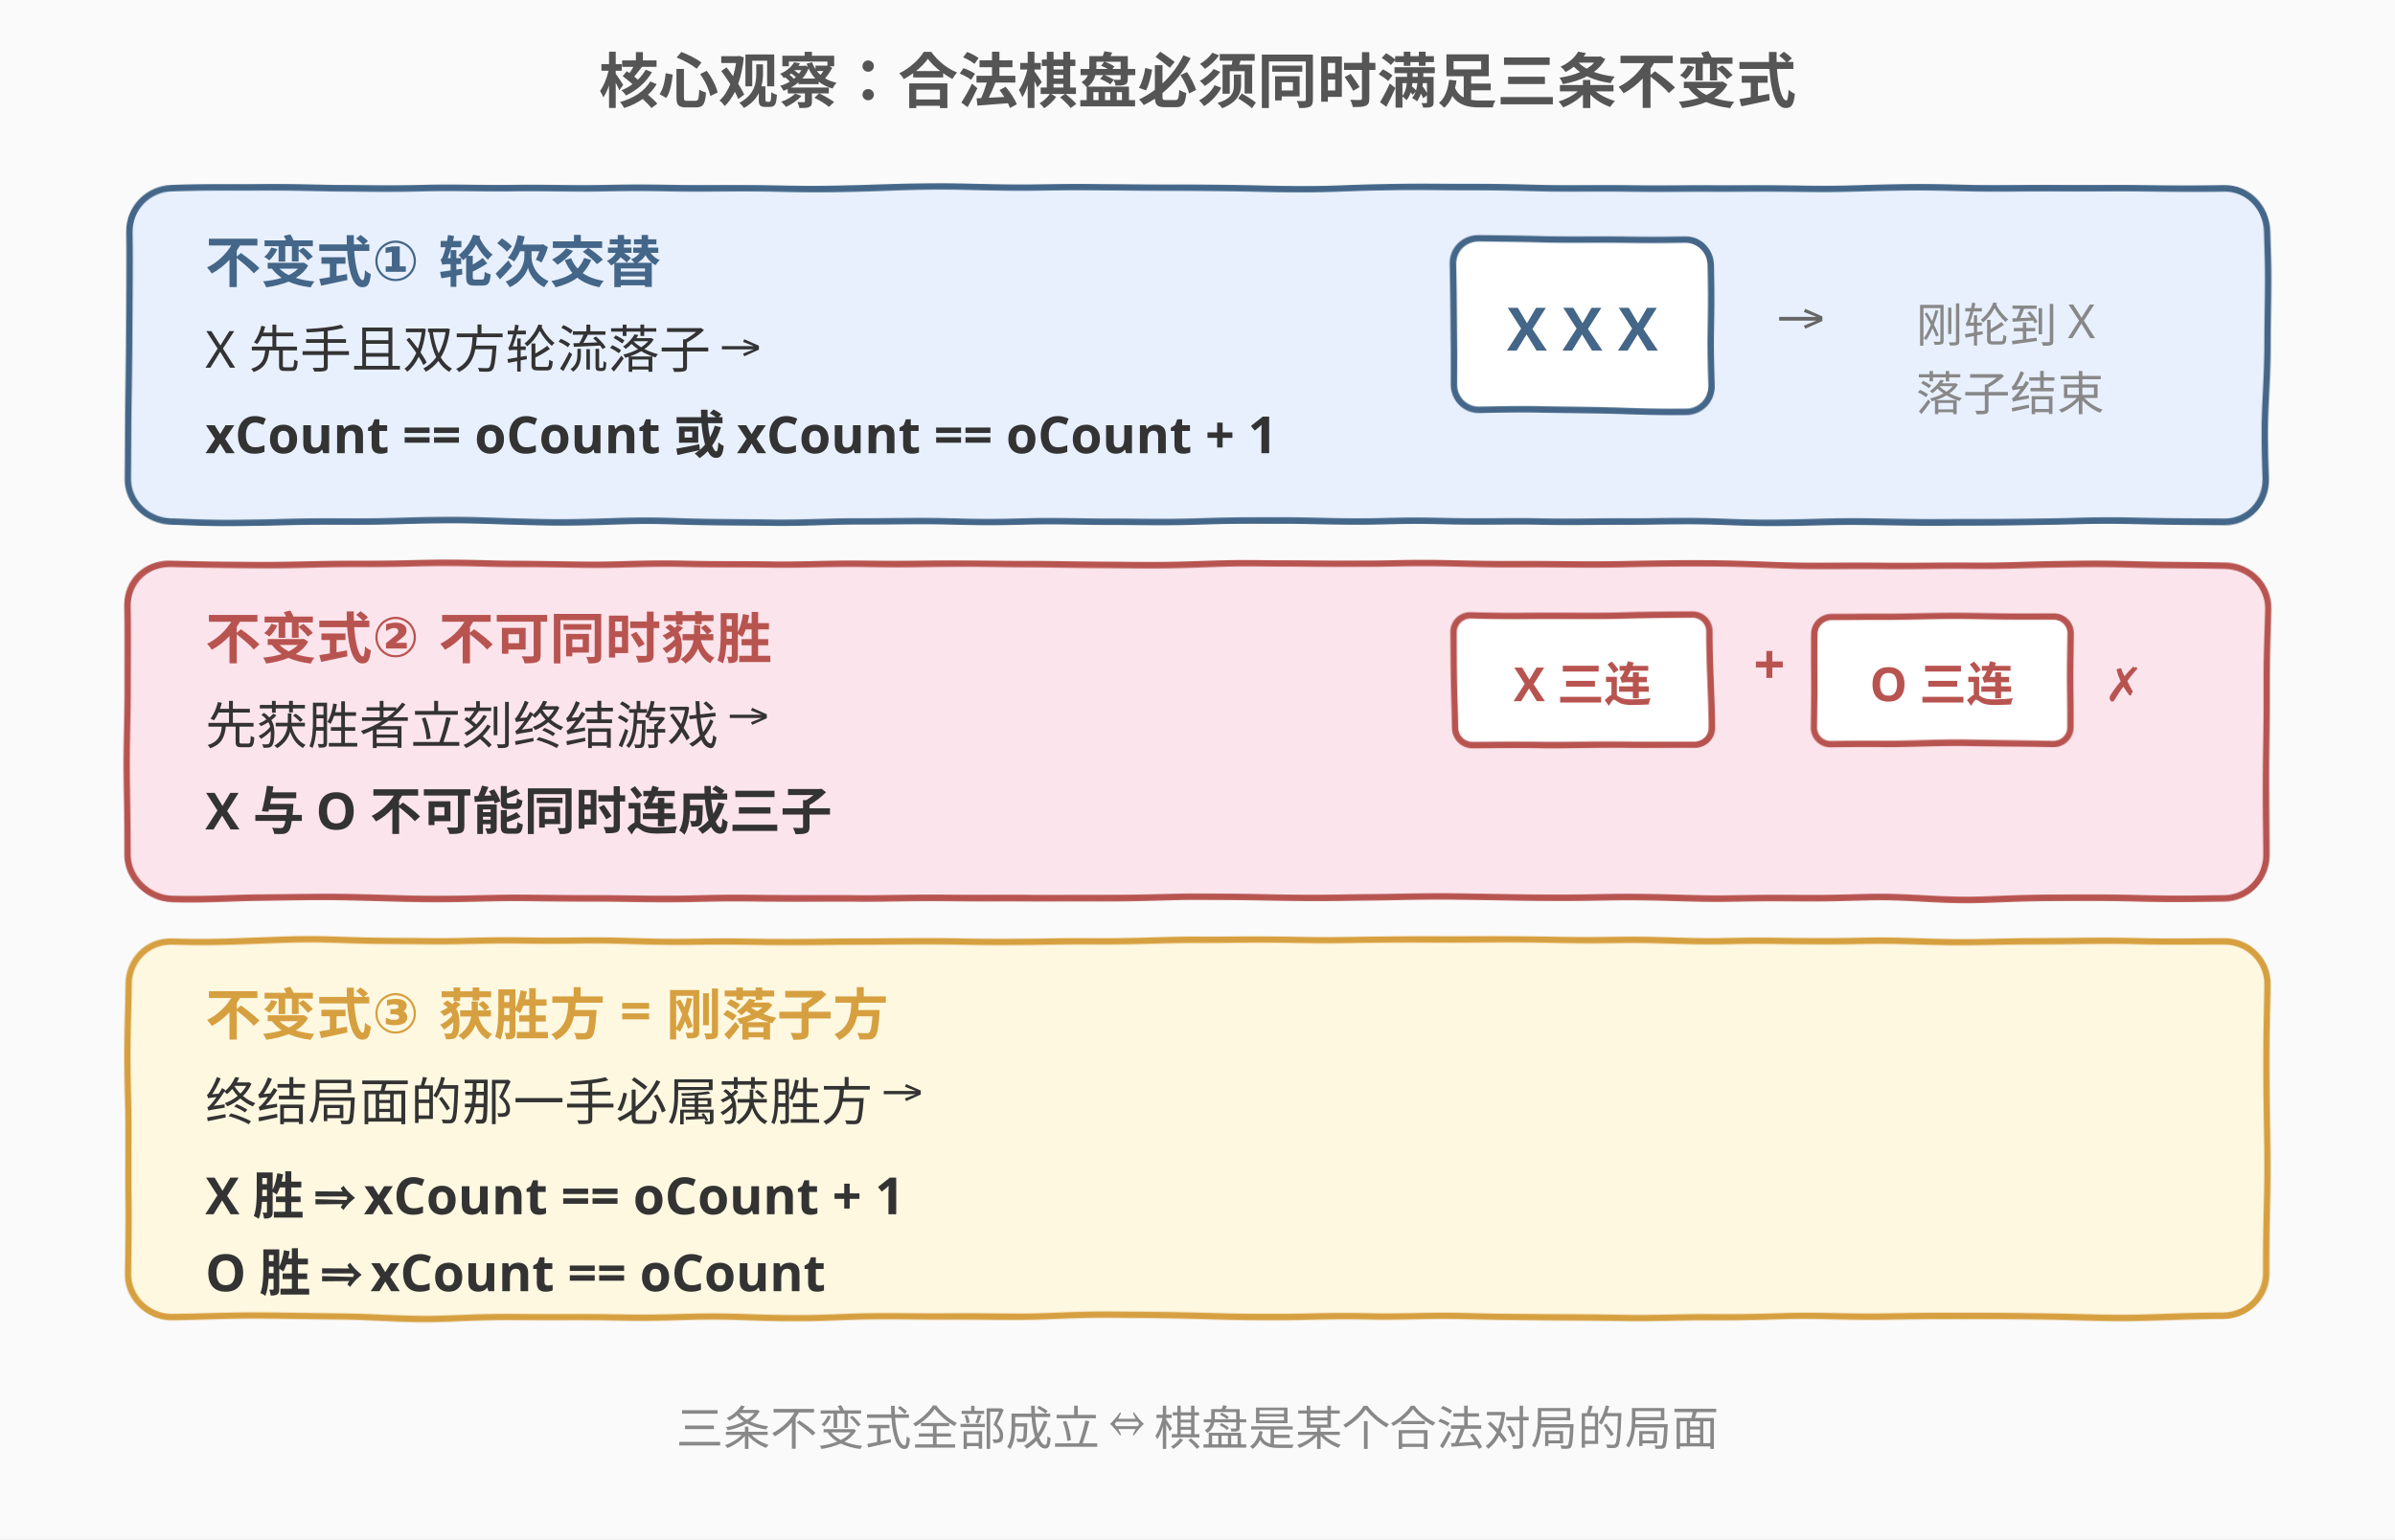
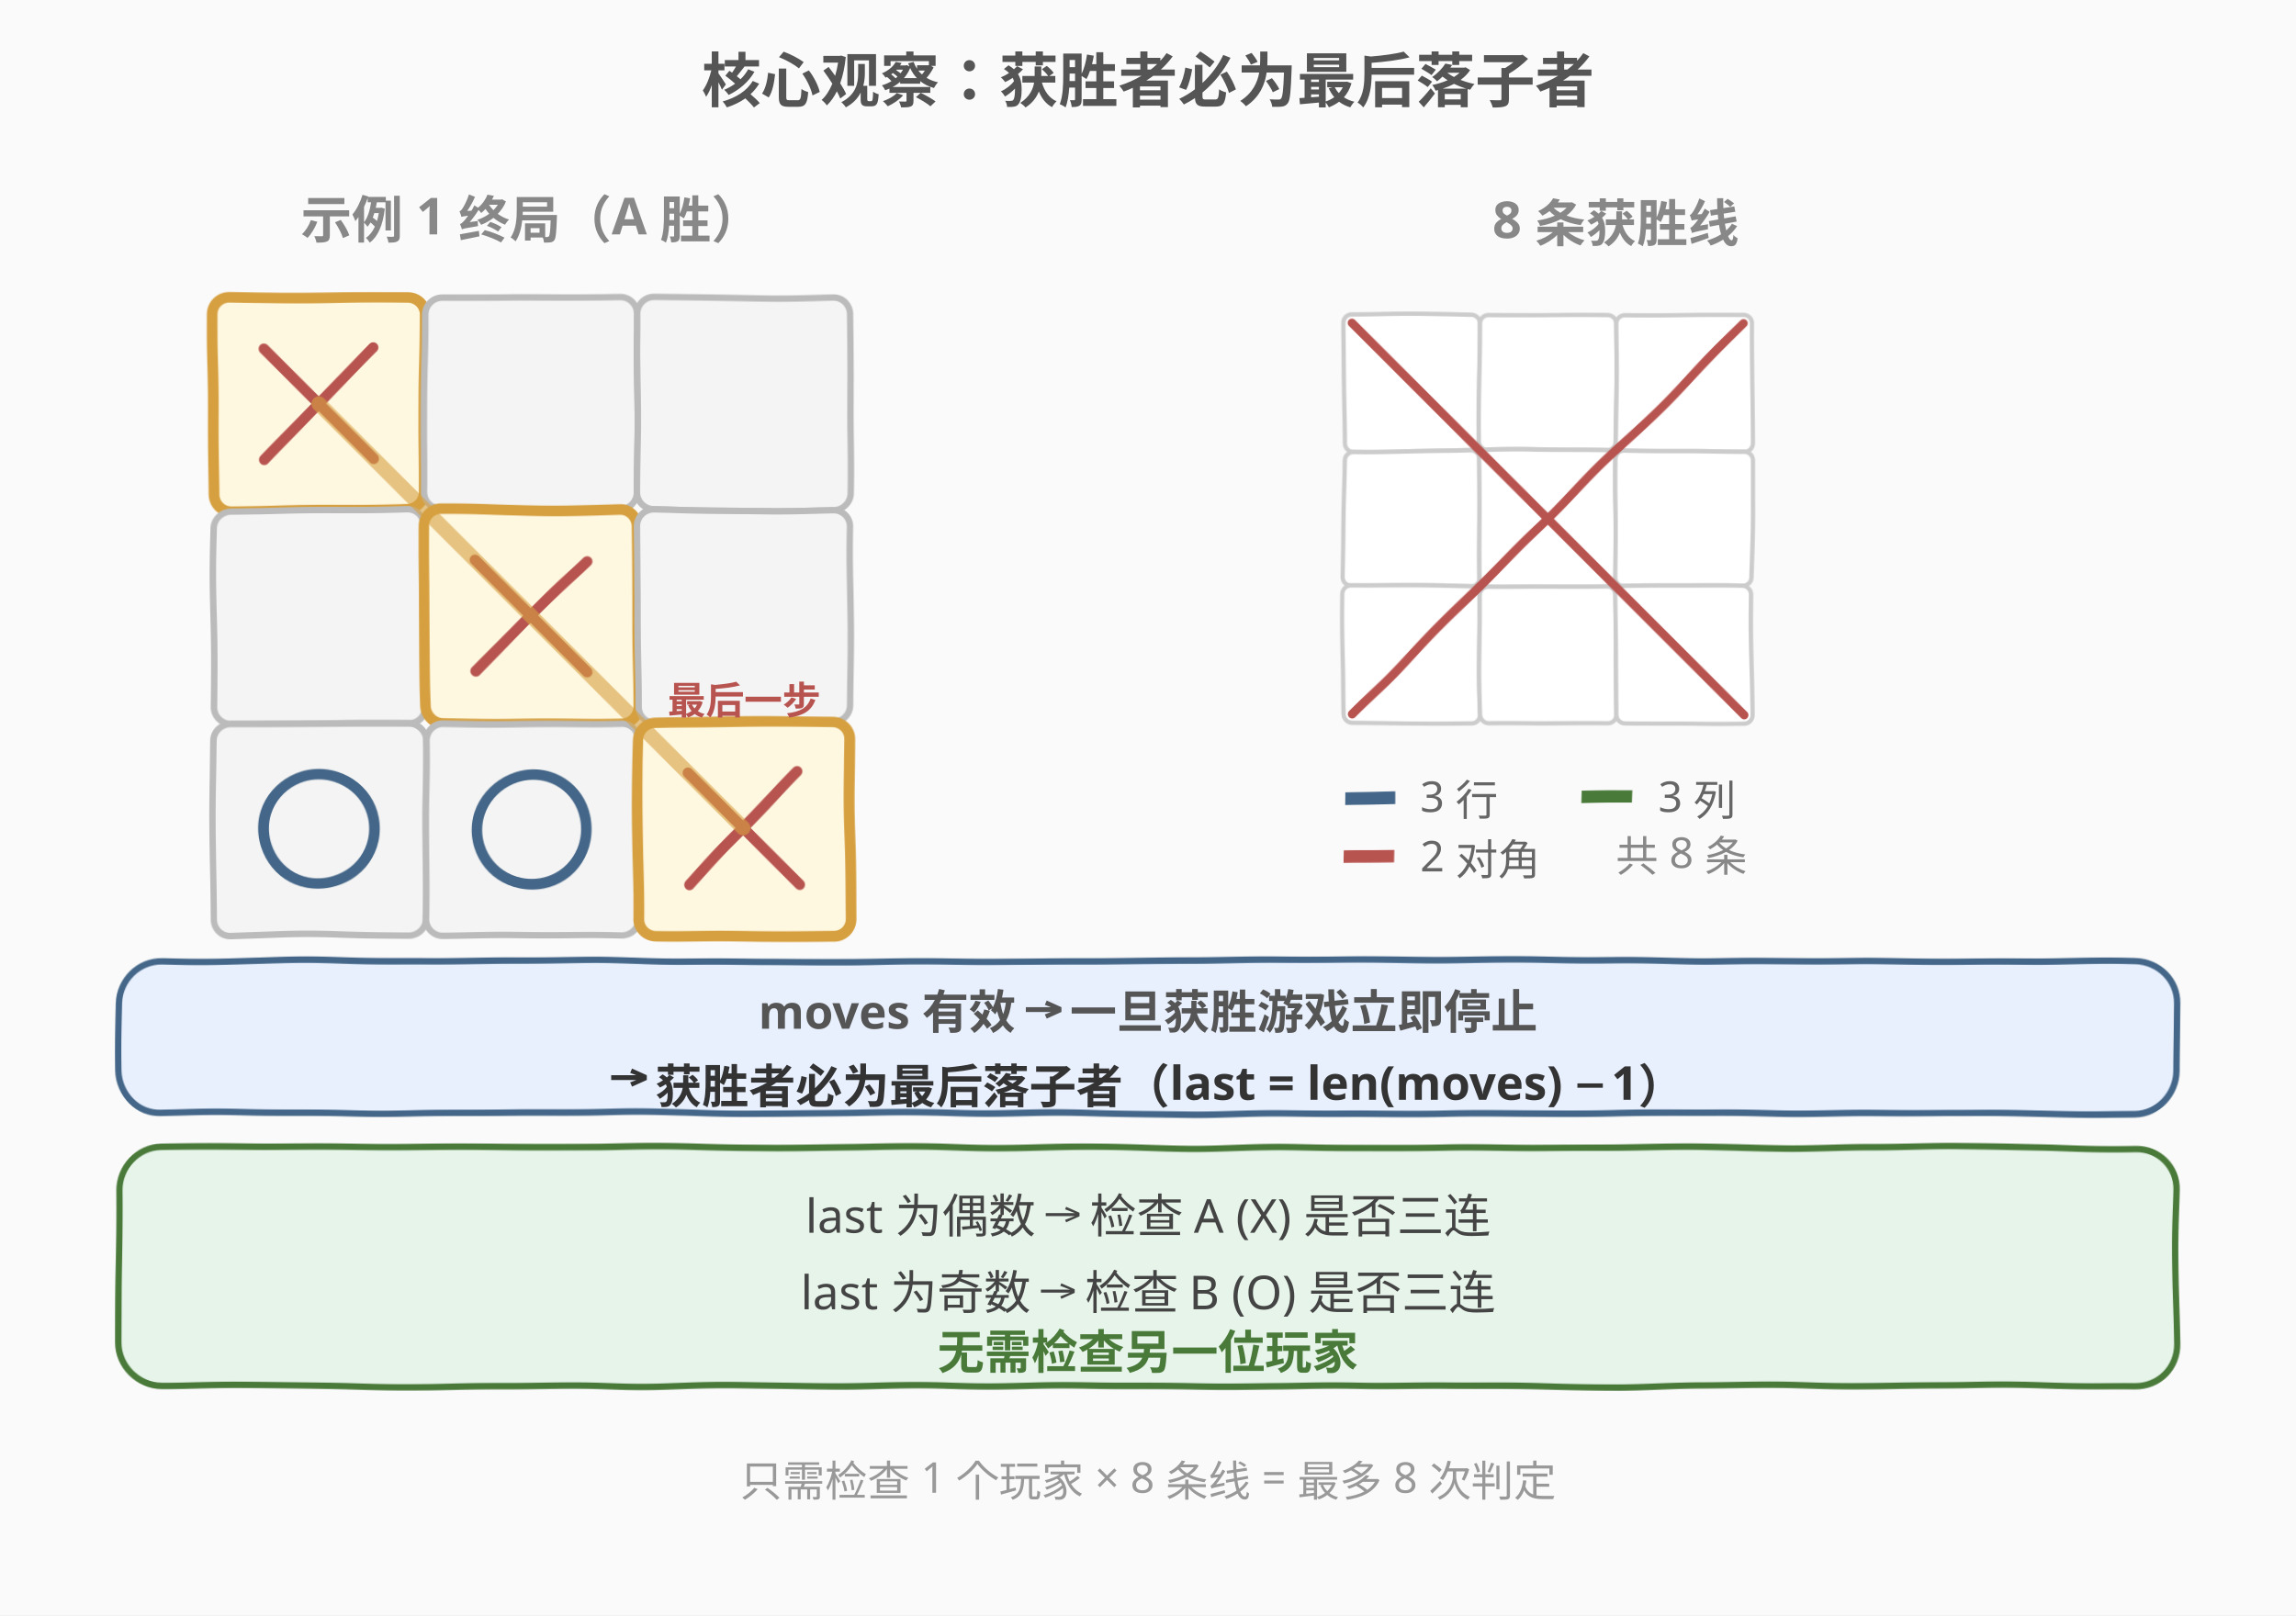
- <svg xmlns="http://www.w3.org/2000/svg" viewBox="0 0 560 360" font-family="'Comic Sans MS', 'Segoe UI', 'Kaiti SC', 楷体, cursive">
+ <svg xmlns="http://www.w3.org/2000/svg" viewBox="0 0 540 380" font-family="'Comic Sans MS', 'Segoe UI', 'Kaiti SC', 楷体, cursive">
  <defs>
    <filter id="rough">
      <feTurbulence type="fractalNoise" baseFrequency="0.02" numOctaves="2" seed="3" />
      <feDisplacementMap in="SourceGraphic" scale="2" />
    </filter>
    <filter id="rough2">
      <feTurbulence type="fractalNoise" baseFrequency="0.025" numOctaves="2" seed="7" />
      <feDisplacementMap in="SourceGraphic" scale="1.5" />
    </filter>
-     <marker id="arrD" markerWidth="8" markerHeight="8" refX="4" refY="7" orient="auto">
-       <path d="M 0 0 L 4 8 L 8 0 z" fill="#666" />
+     <marker id="arrD2" markerWidth="8" markerHeight="8" refX="4" refY="6" orient="auto">
+       <path d="M0,0 L4,6 L8,0" fill="none" stroke="#b85450" stroke-width="1.5" />
    </marker>
  </defs>
-   <rect width="560" height="360" fill="#fafafa" />
-   <text x="280" y="24" text-anchor="middle" font-size="14" fill="#555" font-weight="bold">核心观察：合法棋盘必须同时满足三条不变式</text>
-   <rect x="30" y="44" width="500" height="78" fill="#e8f0fe" stroke="#446688" stroke-width="1.5" rx="10" filter="url(#rough2)" />
-   <text x="48" y="66" font-size="13" fill="#446688" font-weight="bold">不变式① 轮次交替</text>
-   <text x="48" y="86" font-size="12" fill="#333">X 先手且双方轮流落子 →</text>
-   <text x="48" y="106" font-size="12" fill="#333" font-weight="bold">xCount == oCount   或   xCount == oCount + 1</text>
-   <rect x="340" y="56" width="60" height="40" fill="#fff" stroke="#446688" stroke-width="1.5" rx="6" filter="url(#rough2)" />
-   <text x="370" y="82" text-anchor="middle" font-size="14" fill="#446688" font-weight="bold">X X X</text>
-   <text x="416" y="80" font-size="14" fill="#666">→</text>
-   <text x="448" y="80" font-size="11" fill="#888">刚轮到 X</text>
-   <text x="448" y="96" font-size="11" fill="#888">落子结束</text>
-   <rect x="30" y="132" width="500" height="78" fill="#fce4ec" stroke="#b85450" stroke-width="1.5" rx="10" filter="url(#rough2)" />
-   <text x="48" y="154" font-size="13" fill="#b85450" font-weight="bold">不变式② 不可同时获胜</text>
-   <text x="48" y="174" font-size="12" fill="#333">先获胜者立刻终结游戏 →</text>
-   <text x="48" y="194" font-size="12" fill="#333" font-weight="bold">X 与 O 不可能同时连成三子</text>
-   <rect x="340" y="144" width="60" height="30" fill="#fff" stroke="#b85450" stroke-width="1.5" rx="4" filter="url(#rough2)" />
-   <text x="370" y="164" text-anchor="middle" font-size="11" fill="#b85450" font-weight="bold">X 三连</text>
-   <text x="410" y="160" font-size="13" fill="#b85450" font-weight="bold">+</text>
-   <rect x="424" y="144" width="60" height="30" fill="#fff" stroke="#b85450" stroke-width="1.5" rx="4" filter="url(#rough2)" />
-   <text x="454" y="164" text-anchor="middle" font-size="11" fill="#b85450" font-weight="bold">O 三连</text>
-   <text x="492" y="164" font-size="11" fill="#b85450" font-weight="bold">✗</text>
-   <rect x="30" y="220" width="500" height="88" fill="#fff8e1" stroke="#d6a040" stroke-width="1.5" rx="10" filter="url(#rough2)" />
-   <text x="48" y="242" font-size="13" fill="#d6a040" font-weight="bold">不变式③ 获胜方 = 刚落子方</text>
-   <text x="48" y="262" font-size="12" fill="#333">终结局面的那一手必属获胜方 →</text>
-   <text x="48" y="284" font-size="12" fill="#333" font-weight="bold">X 胜 ⇒ xCount == oCount + 1</text>
-   <text x="48" y="302" font-size="12" fill="#333" font-weight="bold">O 胜 ⇒ xCount == oCount</text>
-   <text x="280" y="338" text-anchor="middle" font-size="11" fill="#888">三条不变式全部成立 ⇔ 棋盘是某个合法对局的局面</text>
+   <rect width="540" height="380" fill="#fafafa" />
+   <text x="270" y="24" text-anchor="middle" font-size="14" fill="#555" font-weight="bold">核心观察：获胜者必为最后落子者</text>
+   <text x="125" y="56" text-anchor="middle" font-size="12" fill="#888" font-weight="bold">示例 1 终局（A 胜）</text>
+   <rect x="50" y="70" width="50" height="50" fill="#fff8e1" stroke="#d6a040" stroke-width="2.5" rx="4" filter="url(#rough2)" />
+   <path d="M 62 82 L 88 108 M 88 82 L 62 108" stroke="#b85450" stroke-width="2.5" stroke-linecap="round" fill="none" filter="url(#rough2)" />
+   <rect x="100" y="70" width="50" height="50" fill="#f4f4f4" stroke="#bbb" stroke-width="1.5" rx="4" filter="url(#rough2)" />
+   <rect x="150" y="70" width="50" height="50" fill="#f4f4f4" stroke="#bbb" stroke-width="1.5" rx="4" filter="url(#rough2)" />
+   <rect x="50" y="120" width="50" height="50" fill="#f4f4f4" stroke="#bbb" stroke-width="1.5" rx="4" filter="url(#rough2)" />
+   <rect x="100" y="120" width="50" height="50" fill="#fff8e1" stroke="#d6a040" stroke-width="2.5" rx="4" filter="url(#rough2)" />
+   <path d="M 112 132 L 138 158 M 138 132 L 112 158" stroke="#b85450" stroke-width="2.5" stroke-linecap="round" fill="none" filter="url(#rough2)" />
+   <rect x="150" y="120" width="50" height="50" fill="#f4f4f4" stroke="#bbb" stroke-width="1.5" rx="4" filter="url(#rough2)" />
+   <rect x="50" y="170" width="50" height="50" fill="#f4f4f4" stroke="#bbb" stroke-width="1.5" rx="4" filter="url(#rough2)" />
+   <ellipse cx="75" cy="195" rx="13" ry="13" stroke="#446688" stroke-width="2.5" fill="none" filter="url(#rough2)" />
+   <rect x="100" y="170" width="50" height="50" fill="#f4f4f4" stroke="#bbb" stroke-width="1.5" rx="4" filter="url(#rough2)" />
+   <ellipse cx="125" cy="195" rx="13" ry="13" stroke="#446688" stroke-width="2.5" fill="none" filter="url(#rough2)" />
+   <rect x="150" y="170" width="50" height="50" fill="#fff8e1" stroke="#d6a040" stroke-width="2.5" rx="4" filter="url(#rough2)" />
+   <path d="M 162 182 L 188 208 M 188 182 L 162 208" stroke="#b85450" stroke-width="2.5" stroke-linecap="round" fill="none" filter="url(#rough2)" />
+   <path d="M 75 95 L 175 195" stroke="#d6a040" stroke-width="3.5" stroke-linecap="round" fill="none" opacity="0.6" filter="url(#rough2)" />
+   <text x="175" y="168" text-anchor="middle" font-size="9" fill="#b85450" font-weight="bold">最后一步</text>
+   <path d="M 175 170 L 175 176" stroke="#b85450" stroke-width="1.2" fill="none" marker-end="url(#arrD2)" filter="url(#rough2)" />
+   <rect x="48" y="232" width="12" height="12" fill="#fff8e1" stroke="#d6a040" stroke-width="1.5" rx="2" filter="url(#rough2)" />
+   <text x="66" y="242" font-size="10" fill="#666">获胜线上的格子</text>
+   <text x="48" y="258" font-size="10" fill="#b85450">✕ = A (X)</text>
+   <text x="120" y="258" font-size="10" fill="#446688">○ = B (O)</text>
+   <text x="380" y="56" text-anchor="middle" font-size="12" fill="#888" font-weight="bold">8 条获胜线</text>
+   <rect x="316" y="74" width="32" height="32" fill="#fff" stroke="#ccc" stroke-width="1" rx="2" filter="url(#rough2)" />
+   <rect x="348" y="74" width="32" height="32" fill="#fff" stroke="#ccc" stroke-width="1" rx="2" filter="url(#rough2)" />
+   <rect x="380" y="74" width="32" height="32" fill="#fff" stroke="#ccc" stroke-width="1" rx="2" filter="url(#rough2)" />
+   <rect x="316" y="106" width="32" height="32" fill="#fff" stroke="#ccc" stroke-width="1" rx="2" filter="url(#rough2)" />
+   <rect x="348" y="106" width="32" height="32" fill="#fff" stroke="#ccc" stroke-width="1" rx="2" filter="url(#rough2)" />
+   <rect x="380" y="106" width="32" height="32" fill="#fff" stroke="#ccc" stroke-width="1" rx="2" filter="url(#rough2)" />
+   <rect x="316" y="138" width="32" height="32" fill="#fff" stroke="#ccc" stroke-width="1" rx="2" filter="url(#rough2)" />
+   <rect x="348" y="138" width="32" height="32" fill="#fff" stroke="#ccc" stroke-width="1" rx="2" filter="url(#rough2)" />
+   <rect x="380" y="138" width="32" height="32" fill="#fff" stroke="#ccc" stroke-width="1" rx="2" filter="url(#rough2)" />
+   <path d="M 318 90 L 410 90" stroke="#446688" stroke-width="2" stroke-linecap="round" fill="none" filter="url(#rough2)" />
+   <path d="M 318 122 L 410 122" stroke="#446688" stroke-width="2" stroke-linecap="round" fill="none" filter="url(#rough2)" />
+   <path d="M 318 154 L 410 154" stroke="#446688" stroke-width="2" stroke-linecap="round" fill="none" filter="url(#rough2)" />
+   <path d="M 332 76 L 332 168" stroke="#4a7a3a" stroke-width="2" stroke-linecap="round" fill="none" filter="url(#rough2)" />
+   <path d="M 364 76 L 364 168" stroke="#4a7a3a" stroke-width="2" stroke-linecap="round" fill="none" filter="url(#rough2)" />
+   <path d="M 396 76 L 396 168" stroke="#4a7a3a" stroke-width="2" stroke-linecap="round" fill="none" filter="url(#rough2)" />
+   <path d="M 318 76 L 410 168" stroke="#b85450" stroke-width="2" stroke-linecap="round" fill="none" filter="url(#rough2)" />
+   <path d="M 410 76 L 318 168" stroke="#b85450" stroke-width="2" stroke-linecap="round" fill="none" filter="url(#rough2)" />
+   <rect x="316" y="186" width="12" height="3" fill="#446688" filter="url(#rough2)" />
+   <text x="334" y="191" font-size="10" fill="#666">3 行</text>
+   <rect x="372" y="186" width="12" height="3" fill="#4a7a3a" filter="url(#rough2)" />
+   <text x="390" y="191" font-size="10" fill="#666">3 列</text>
+   <rect x="316" y="200" width="12" height="3" fill="#b85450" filter="url(#rough2)" />
+   <text x="334" y="205" font-size="10" fill="#666">2 对角</text>
+   <text x="380" y="205" font-size="10" fill="#888">共 8 条</text>
+   <rect x="28" y="226" width="484" height="36" fill="#e8f0fe" stroke="#446688" stroke-width="1.5" rx="10" filter="url(#rough2)" />
+   <text x="270" y="242" text-anchor="middle" font-size="11" fill="#555" font-weight="bold">moves 有效 → 一旦获胜游戏立即停止</text>
+   <text x="270" y="258" text-anchor="middle" font-size="11" fill="#333" font-weight="bold">→ 获胜者必为最后落子者（last = len(moves) − 1）</text>
+   <rect x="28" y="270" width="484" height="56" fill="#e6f4ea" stroke="#4a7a3a" stroke-width="1.5" rx="10" filter="url(#rough2)" />
+   <text x="270" y="290" text-anchor="middle" font-size="11" fill="#444">last 为偶数 → 检查 A (X) 是否三连</text>
+   <text x="270" y="308" text-anchor="middle" font-size="11" fill="#444">last 为奇数 → 检查 B (O) 是否三连</text>
+   <text x="270" y="322" text-anchor="middle" font-size="11" fill="#4a7a3a" font-weight="bold">无需检查另一位玩家</text>
+   <text x="270" y="352" text-anchor="middle" font-size="10" fill="#999">只需检查 1 个玩家 × 8 条线 = 最多 8 次判定</text>
</svg>
